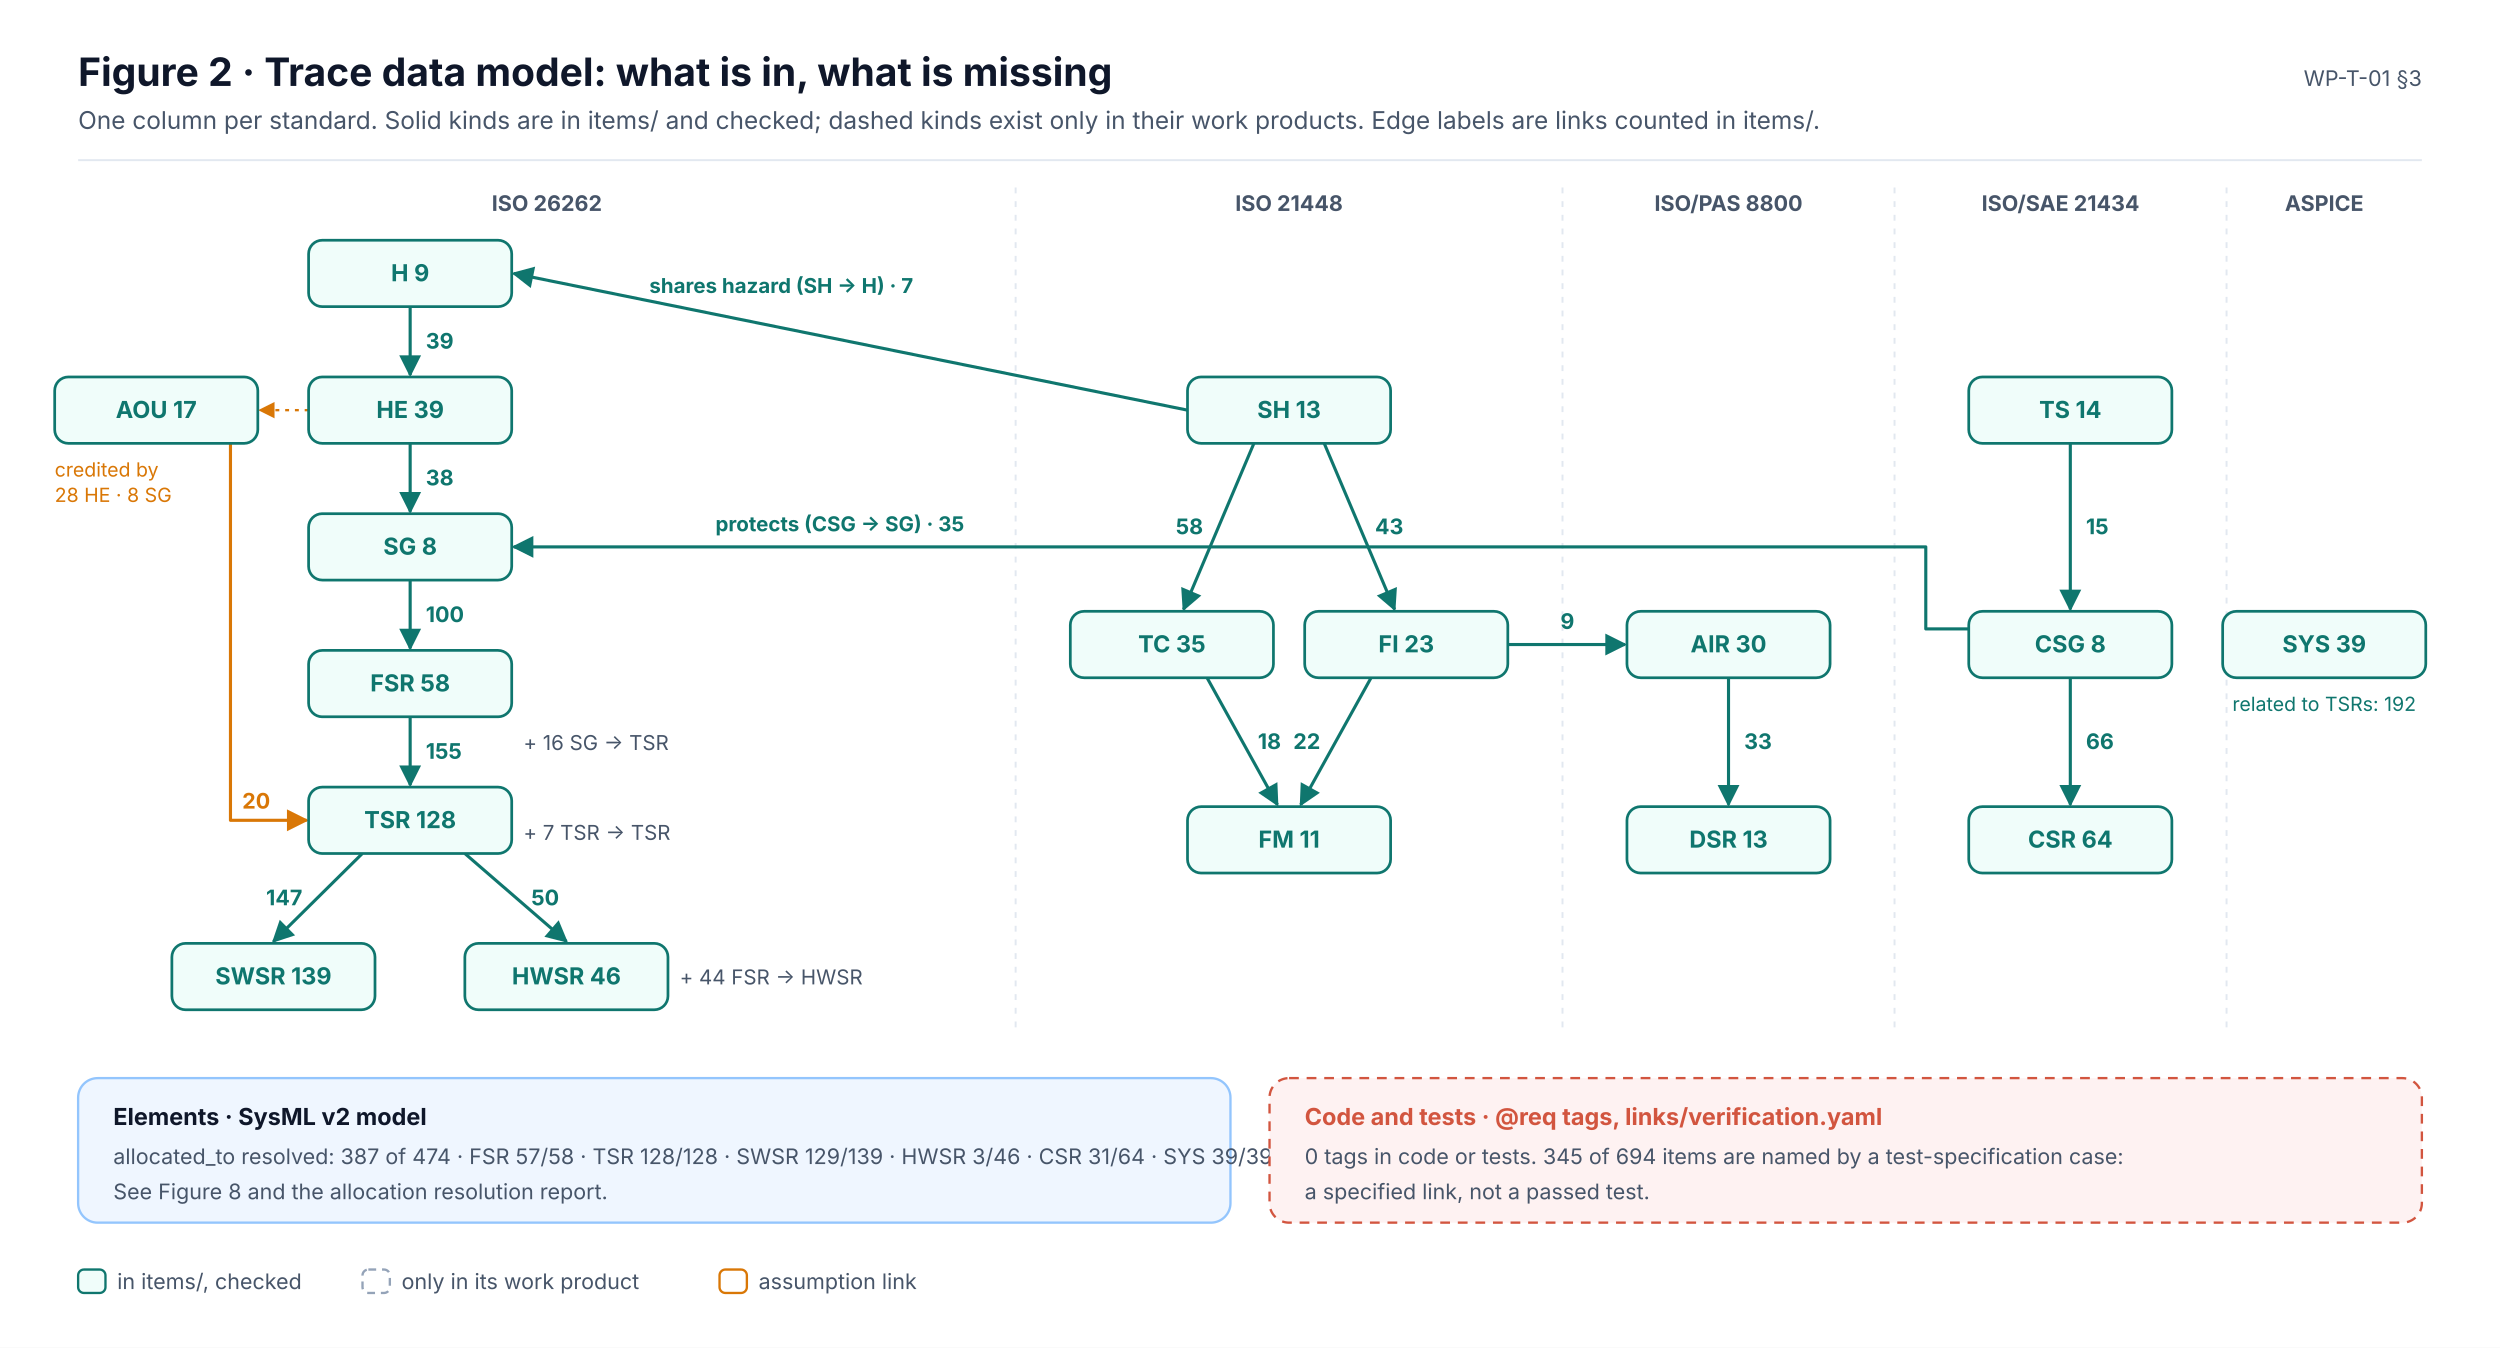
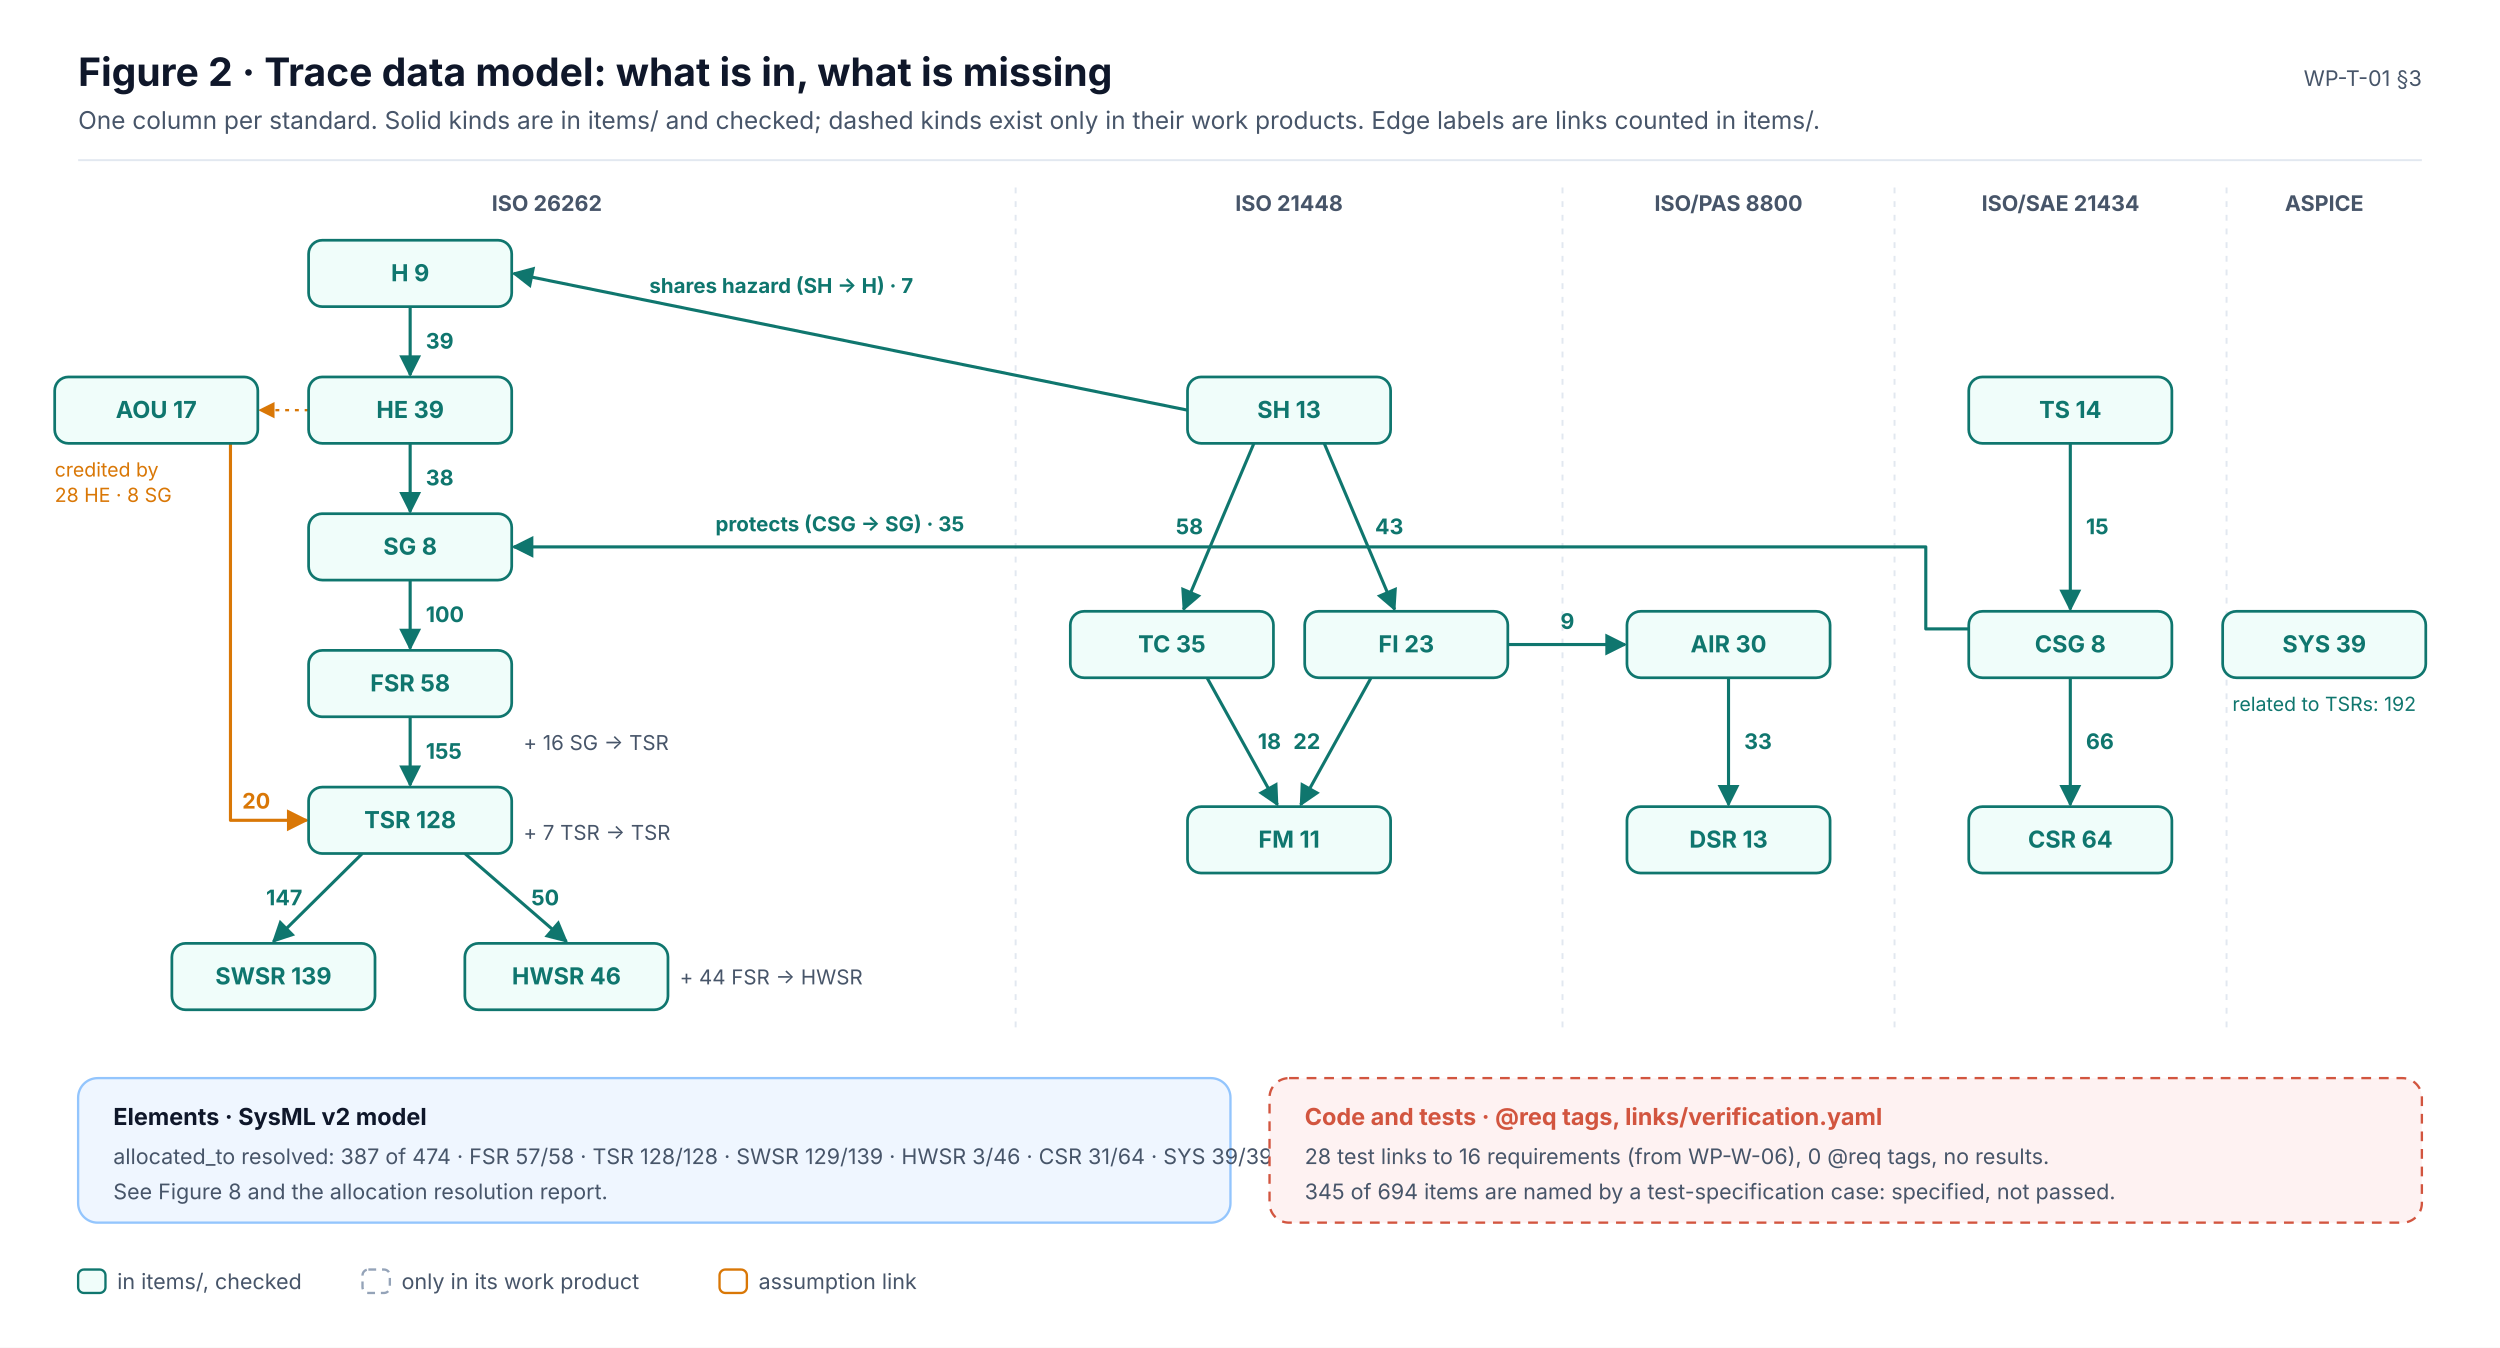
<svg xmlns="http://www.w3.org/2000/svg" width="1280" height="690" viewBox="0 0 1280 690" font-family="Inter, 'Segoe UI', Helvetica, Arial, sans-serif" role="img">
  <defs>
    <marker id="ink" viewBox="0 0 10 10" refX="9" refY="5" markerWidth="7" markerHeight="7" orient="auto-start-reverse">
      <path d="M0,0 L10,5 L0,10 z" fill="#0F172A" />
    </marker>
    <marker id="muted" viewBox="0 0 10 10" refX="9" refY="5" markerWidth="7" markerHeight="7" orient="auto-start-reverse">
      <path d="M0,0 L10,5 L0,10 z" fill="#475569" />
    </marker>
    <marker id="faint" viewBox="0 0 10 10" refX="9" refY="5" markerWidth="7" markerHeight="7" orient="auto-start-reverse">
      <path d="M0,0 L10,5 L0,10 z" fill="#94A3B8" />
    </marker>
    <marker id="safety" viewBox="0 0 10 10" refX="9" refY="5" markerWidth="7" markerHeight="7" orient="auto-start-reverse">
      <path d="M0,0 L10,5 L0,10 z" fill="#C2410C" />
    </marker>
    <marker id="sw" viewBox="0 0 10 10" refX="9" refY="5" markerWidth="7" markerHeight="7" orient="auto-start-reverse">
      <path d="M0,0 L10,5 L0,10 z" fill="#0F766E" />
    </marker>
    <marker id="hw" viewBox="0 0 10 10" refX="9" refY="5" markerWidth="7" markerHeight="7" orient="auto-start-reverse">
      <path d="M0,0 L10,5 L0,10 z" fill="#4F46E5" />
    </marker>
    <marker id="aou" viewBox="0 0 10 10" refX="9" refY="5" markerWidth="7" markerHeight="7" orient="auto-start-reverse">
      <path d="M0,0 L10,5 L0,10 z" fill="#D97706" />
    </marker>
    <marker id="red" viewBox="0 0 10 10" refX="9" refY="5" markerWidth="7" markerHeight="7" orient="auto-start-reverse">
      <path d="M0,0 L10,5 L0,10 z" fill="#D2553F" />
    </marker>
  </defs>
  <rect x="0" y="0" width="1280" height="690" rx="0" fill="#FFFFFF" stroke="none" stroke-width="0" />
  <text x="40" y="44" font-size="20" fill="#0F172A" font-weight="700">Figure 2 · Trace data model: what is in, what is missing</text>
  <text x="40" y="66" font-size="12.5" fill="#475569">One column per standard. Solid kinds are in items/ and checked; dashed kinds exist only in their work products. Edge labels are links counted in items/.</text>
  <text x="1240" y="44" font-size="11" fill="#475569" text-anchor="end">WP-T-01 §3</text>
  <line x1="40" y1="82" x2="1240" y2="82" stroke="#E2E8F0" stroke-width="1" />
  <text x="280" y="108" font-size="11" fill="#475569" font-weight="700" text-anchor="middle">ISO 26262</text>
  <text x="660" y="108" font-size="11" fill="#475569" font-weight="700" text-anchor="middle">ISO 21448</text>
  <line x1="520" y1="96" x2="520" y2="530" stroke="#E2E8F0" stroke-width="1" stroke-dasharray="3 4" />
  <text x="885" y="108" font-size="11" fill="#475569" font-weight="700" text-anchor="middle">ISO/PAS 8800</text>
  <line x1="800" y1="96" x2="800" y2="530" stroke="#E2E8F0" stroke-width="1" stroke-dasharray="3 4" />
  <text x="1055" y="108" font-size="11" fill="#475569" font-weight="700" text-anchor="middle">ISO/SAE 21434</text>
  <line x1="970" y1="96" x2="970" y2="530" stroke="#E2E8F0" stroke-width="1" stroke-dasharray="3 4" />
  <text x="1190" y="108" font-size="11" fill="#475569" font-weight="700" text-anchor="middle">ASPICE</text>
  <line x1="1140" y1="96" x2="1140" y2="530" stroke="#E2E8F0" stroke-width="1" stroke-dasharray="3 4" />
  <line x1="210" y1="157" x2="210" y2="192" stroke="#0F766E" stroke-width="1.6" marker-end="url(#sw)" />
  <text x="218" y="178.5" font-size="11" fill="#0F766E" font-weight="700" text-anchor="start">39</text>
  <line x1="210" y1="227" x2="210" y2="262" stroke="#0F766E" stroke-width="1.6" marker-end="url(#sw)" />
  <text x="218" y="248.5" font-size="11" fill="#0F766E" font-weight="700" text-anchor="start">38</text>
  <line x1="210" y1="297" x2="210" y2="332" stroke="#0F766E" stroke-width="1.6" marker-end="url(#sw)" />
  <text x="218" y="318.5" font-size="11" fill="#0F766E" font-weight="700" text-anchor="start">100</text>
  <line x1="210" y1="367" x2="210" y2="402" stroke="#0F766E" stroke-width="1.6" marker-end="url(#sw)" />
  <text x="218" y="388.5" font-size="11" fill="#0F766E" font-weight="700" text-anchor="start">155</text>
  <line x1="185.5" y1="437" x2="140" y2="482" stroke="#0F766E" stroke-width="1.6" marker-end="url(#sw)" />
  <text x="154.8" y="463.5" font-size="11" fill="#0F766E" font-weight="700" text-anchor="end">147</text>
  <line x1="238" y1="437" x2="290" y2="482" stroke="#0F766E" stroke-width="1.6" marker-end="url(#sw)" />
  <text x="272" y="463.5" font-size="11" fill="#0F766E" font-weight="700" text-anchor="start">50</text>
  <text x="268" y="384" font-size="10.5" fill="#475569">+ 16 SG → TSR</text>
  <text x="268" y="430" font-size="10.5" fill="#475569">+ 7 TSR → TSR</text>
  <text x="348" y="504" font-size="10.5" fill="#475569">+ 44 FSR → HWSR</text>
  <path d="M118,227.0 L118,420 L157.0,420" stroke="#D97706" stroke-width="1.6" fill="none" marker-end="url(#aou)" stroke-linejoin="round" />
  <text x="124" y="414" font-size="11" fill="#D97706" font-weight="700">20</text>
  <line x1="158" y1="210" x2="133" y2="210" stroke="#D97706" stroke-width="1.2" stroke-dasharray="2 3" marker-end="url(#aou)" />
  <text x="28" y="244" font-size="10" fill="#D97706">credited by</text>
  <text x="28" y="257" font-size="10" fill="#D97706">28 HE · 8 SG</text>
  <line x1="642" y1="227" x2="606" y2="312" stroke="#0F766E" stroke-width="1.6" marker-end="url(#sw)" />
  <text x="616" y="273.5" font-size="11" fill="#0F766E" font-weight="700" text-anchor="end">58</text>
  <line x1="678" y1="227" x2="714" y2="312" stroke="#0F766E" stroke-width="1.6" marker-end="url(#sw)" />
  <text x="704" y="273.5" font-size="11" fill="#0F766E" font-weight="700" text-anchor="start">43</text>
  <line x1="618" y1="347" x2="654" y2="412" stroke="#0F766E" stroke-width="1.6" marker-end="url(#sw)" />
  <text x="644" y="383.5" font-size="11" fill="#0F766E" font-weight="700" text-anchor="start">18</text>
  <line x1="702" y1="347" x2="666" y2="412" stroke="#0F766E" stroke-width="1.6" marker-end="url(#sw)" />
  <text x="676" y="383.5" font-size="11" fill="#0F766E" font-weight="700" text-anchor="end">22</text>
  <line x1="885" y1="347" x2="885" y2="412" stroke="#0F766E" stroke-width="1.6" marker-end="url(#sw)" />
  <text x="893" y="383.5" font-size="11" fill="#0F766E" font-weight="700" text-anchor="start">33</text>
  <line x1="1060" y1="227" x2="1060" y2="312" stroke="#0F766E" stroke-width="1.6" marker-end="url(#sw)" />
  <text x="1068" y="273.5" font-size="11" fill="#0F766E" font-weight="700" text-anchor="start">15</text>
  <line x1="1060" y1="347" x2="1060" y2="412" stroke="#0F766E" stroke-width="1.6" marker-end="url(#sw)" />
  <text x="1068" y="383.5" font-size="11" fill="#0F766E" font-weight="700" text-anchor="start">66</text>
  <line x1="772" y1="330" x2="832" y2="330" stroke="#0F766E" stroke-width="1.6" marker-end="url(#sw)" />
  <text x="802.5" y="322" font-size="11" fill="#0F766E" font-weight="700" text-anchor="middle">9</text>
  <line x1="608" y1="210" x2="263" y2="140" stroke="#0F766E" stroke-width="1.6" marker-end="url(#sw)" />
  <text x="400" y="150" font-size="10.5" fill="#0F766E" font-weight="700" text-anchor="middle">shares hazard (SH → H) · 7</text>
  <path d="M1008.0,322 L986.0,322 L986.0,280 L263.0,280" stroke="#0F766E" stroke-width="1.6" fill="none" marker-end="url(#sw)" stroke-linejoin="round" />
  <text x="430" y="272" font-size="10.5" fill="#0F766E" font-weight="700" text-anchor="middle">protects (CSG → SG) · 35</text>
  <text x="1190" y="364" font-size="10" fill="#0F766E" text-anchor="middle">related to TSRs: 192</text>
  <rect x="158" y="123" width="104" height="34" rx="7" fill="#F0FDFA" stroke="#0F766E" stroke-width="1.4" />
  <text x="210" y="144" font-size="12" fill="#0F766E" font-weight="700" text-anchor="middle">H  9</text>
  <rect x="158" y="193" width="104" height="34" rx="7" fill="#F0FDFA" stroke="#0F766E" stroke-width="1.4" />
  <text x="210" y="214" font-size="12" fill="#0F766E" font-weight="700" text-anchor="middle">HE  39</text>
  <rect x="158" y="263" width="104" height="34" rx="7" fill="#F0FDFA" stroke="#0F766E" stroke-width="1.4" />
  <text x="210" y="284" font-size="12" fill="#0F766E" font-weight="700" text-anchor="middle">SG  8</text>
  <rect x="158" y="333" width="104" height="34" rx="7" fill="#F0FDFA" stroke="#0F766E" stroke-width="1.4" />
  <text x="210" y="354" font-size="12" fill="#0F766E" font-weight="700" text-anchor="middle">FSR  58</text>
  <rect x="158" y="403" width="104" height="34" rx="7" fill="#F0FDFA" stroke="#0F766E" stroke-width="1.4" />
  <text x="210" y="424" font-size="12" fill="#0F766E" font-weight="700" text-anchor="middle">TSR  128</text>
  <rect x="88" y="483" width="104" height="34" rx="7" fill="#F0FDFA" stroke="#0F766E" stroke-width="1.4" />
  <text x="140" y="504" font-size="12" fill="#0F766E" font-weight="700" text-anchor="middle">SWSR  139</text>
  <rect x="238" y="483" width="104" height="34" rx="7" fill="#F0FDFA" stroke="#0F766E" stroke-width="1.4" />
  <text x="290" y="504" font-size="12" fill="#0F766E" font-weight="700" text-anchor="middle">HWSR  46</text>
  <rect x="28" y="193" width="104" height="34" rx="7" fill="#F0FDFA" stroke="#0F766E" stroke-width="1.4" />
  <text x="80" y="214" font-size="12" fill="#0F766E" font-weight="700" text-anchor="middle">AOU  17</text>
  <rect x="608" y="193" width="104" height="34" rx="7" fill="#F0FDFA" stroke="#0F766E" stroke-width="1.4" />
  <text x="660" y="214" font-size="12" fill="#0F766E" font-weight="700" text-anchor="middle">SH  13</text>
  <rect x="548" y="313" width="104" height="34" rx="7" fill="#F0FDFA" stroke="#0F766E" stroke-width="1.4" />
  <text x="600" y="334" font-size="12" fill="#0F766E" font-weight="700" text-anchor="middle">TC  35</text>
  <rect x="668" y="313" width="104" height="34" rx="7" fill="#F0FDFA" stroke="#0F766E" stroke-width="1.4" />
  <text x="720" y="334" font-size="12" fill="#0F766E" font-weight="700" text-anchor="middle">FI  23</text>
  <rect x="608" y="413" width="104" height="34" rx="7" fill="#F0FDFA" stroke="#0F766E" stroke-width="1.4" />
  <text x="660" y="434" font-size="12" fill="#0F766E" font-weight="700" text-anchor="middle">FM  11</text>
  <rect x="833" y="313" width="104" height="34" rx="7" fill="#F0FDFA" stroke="#0F766E" stroke-width="1.4" />
  <text x="885" y="334" font-size="12" fill="#0F766E" font-weight="700" text-anchor="middle">AIR  30</text>
  <rect x="833" y="413" width="104" height="34" rx="7" fill="#F0FDFA" stroke="#0F766E" stroke-width="1.4" />
  <text x="885" y="434" font-size="12" fill="#0F766E" font-weight="700" text-anchor="middle">DSR  13</text>
  <rect x="1008" y="193" width="104" height="34" rx="7" fill="#F0FDFA" stroke="#0F766E" stroke-width="1.4" />
  <text x="1060" y="214" font-size="12" fill="#0F766E" font-weight="700" text-anchor="middle">TS  14</text>
  <rect x="1008" y="313" width="104" height="34" rx="7" fill="#F0FDFA" stroke="#0F766E" stroke-width="1.4" />
  <text x="1060" y="334" font-size="12" fill="#0F766E" font-weight="700" text-anchor="middle">CSG  8</text>
  <rect x="1008" y="413" width="104" height="34" rx="7" fill="#F0FDFA" stroke="#0F766E" stroke-width="1.4" />
  <text x="1060" y="434" font-size="12" fill="#0F766E" font-weight="700" text-anchor="middle">CSR  64</text>
  <rect x="1138" y="313" width="104" height="34" rx="7" fill="#F0FDFA" stroke="#0F766E" stroke-width="1.4" />
  <text x="1190" y="334" font-size="12" fill="#0F766E" font-weight="700" text-anchor="middle">SYS  39</text>
  <rect x="40" y="552" width="590" height="74" rx="10" fill="#EFF6FF" stroke="#93C5FD" stroke-width="1.2" />
  <text x="58" y="576" font-size="12" fill="#0F172A" font-weight="700">Elements · SysML v2 model</text>
  <text x="58" y="596" font-size="11" fill="#475569">allocated_to resolved: 387 of 474 · FSR 57/58 · TSR 128/128 · SWSR 129/139 · HWSR 3/46 · CSR 31/64 · SYS 39/39</text>
  <text x="58" y="614" font-size="11" fill="#475569">See Figure 8 and the allocation resolution report.</text>
  <rect x="650" y="552" width="590" height="74" rx="10" fill="#FEF2F2" stroke="#D2553F" stroke-width="1.2" stroke-dasharray="5 4" />
  <text x="668" y="576" font-size="12" fill="#D2553F" font-weight="700">Code and tests · @req tags, links/verification.yaml</text>
-   <text x="668" y="596" font-size="11" fill="#475569">0 tags in code or tests. 345 of 694 items are named by a test-specification case:</text>
-   <text x="668" y="614" font-size="11" fill="#475569">a specified link, not a passed test.</text>
+   <text x="668" y="596" font-size="11" fill="#475569">28 test links to 16 requirements (from WP-W-06), 0 @req tags, no results.</text>
+   <text x="668" y="614" font-size="11" fill="#475569">345 of 694 items are named by a test-specification case: specified, not passed.</text>
  <rect x="40" y="650" width="14" height="12" rx="3" fill="#F0FDFA" stroke="#0F766E" stroke-width="1.2" />
  <text x="60" y="660" font-size="11" fill="#475569">in items/, checked</text>
  <rect x="185.6" y="650" width="14" height="12" rx="3" fill="#FFFFFF" stroke="#94A3B8" stroke-width="1.2" stroke-dasharray="4 3" />
  <text x="205.6" y="660" font-size="11" fill="#475569">only in its work product</text>
  <rect x="368.4" y="650" width="14" height="12" rx="3" fill="#FFFFFF" stroke="#D97706" stroke-width="1.2" />
  <text x="388.4" y="660" font-size="11" fill="#475569">assumption link</text>
</svg>
